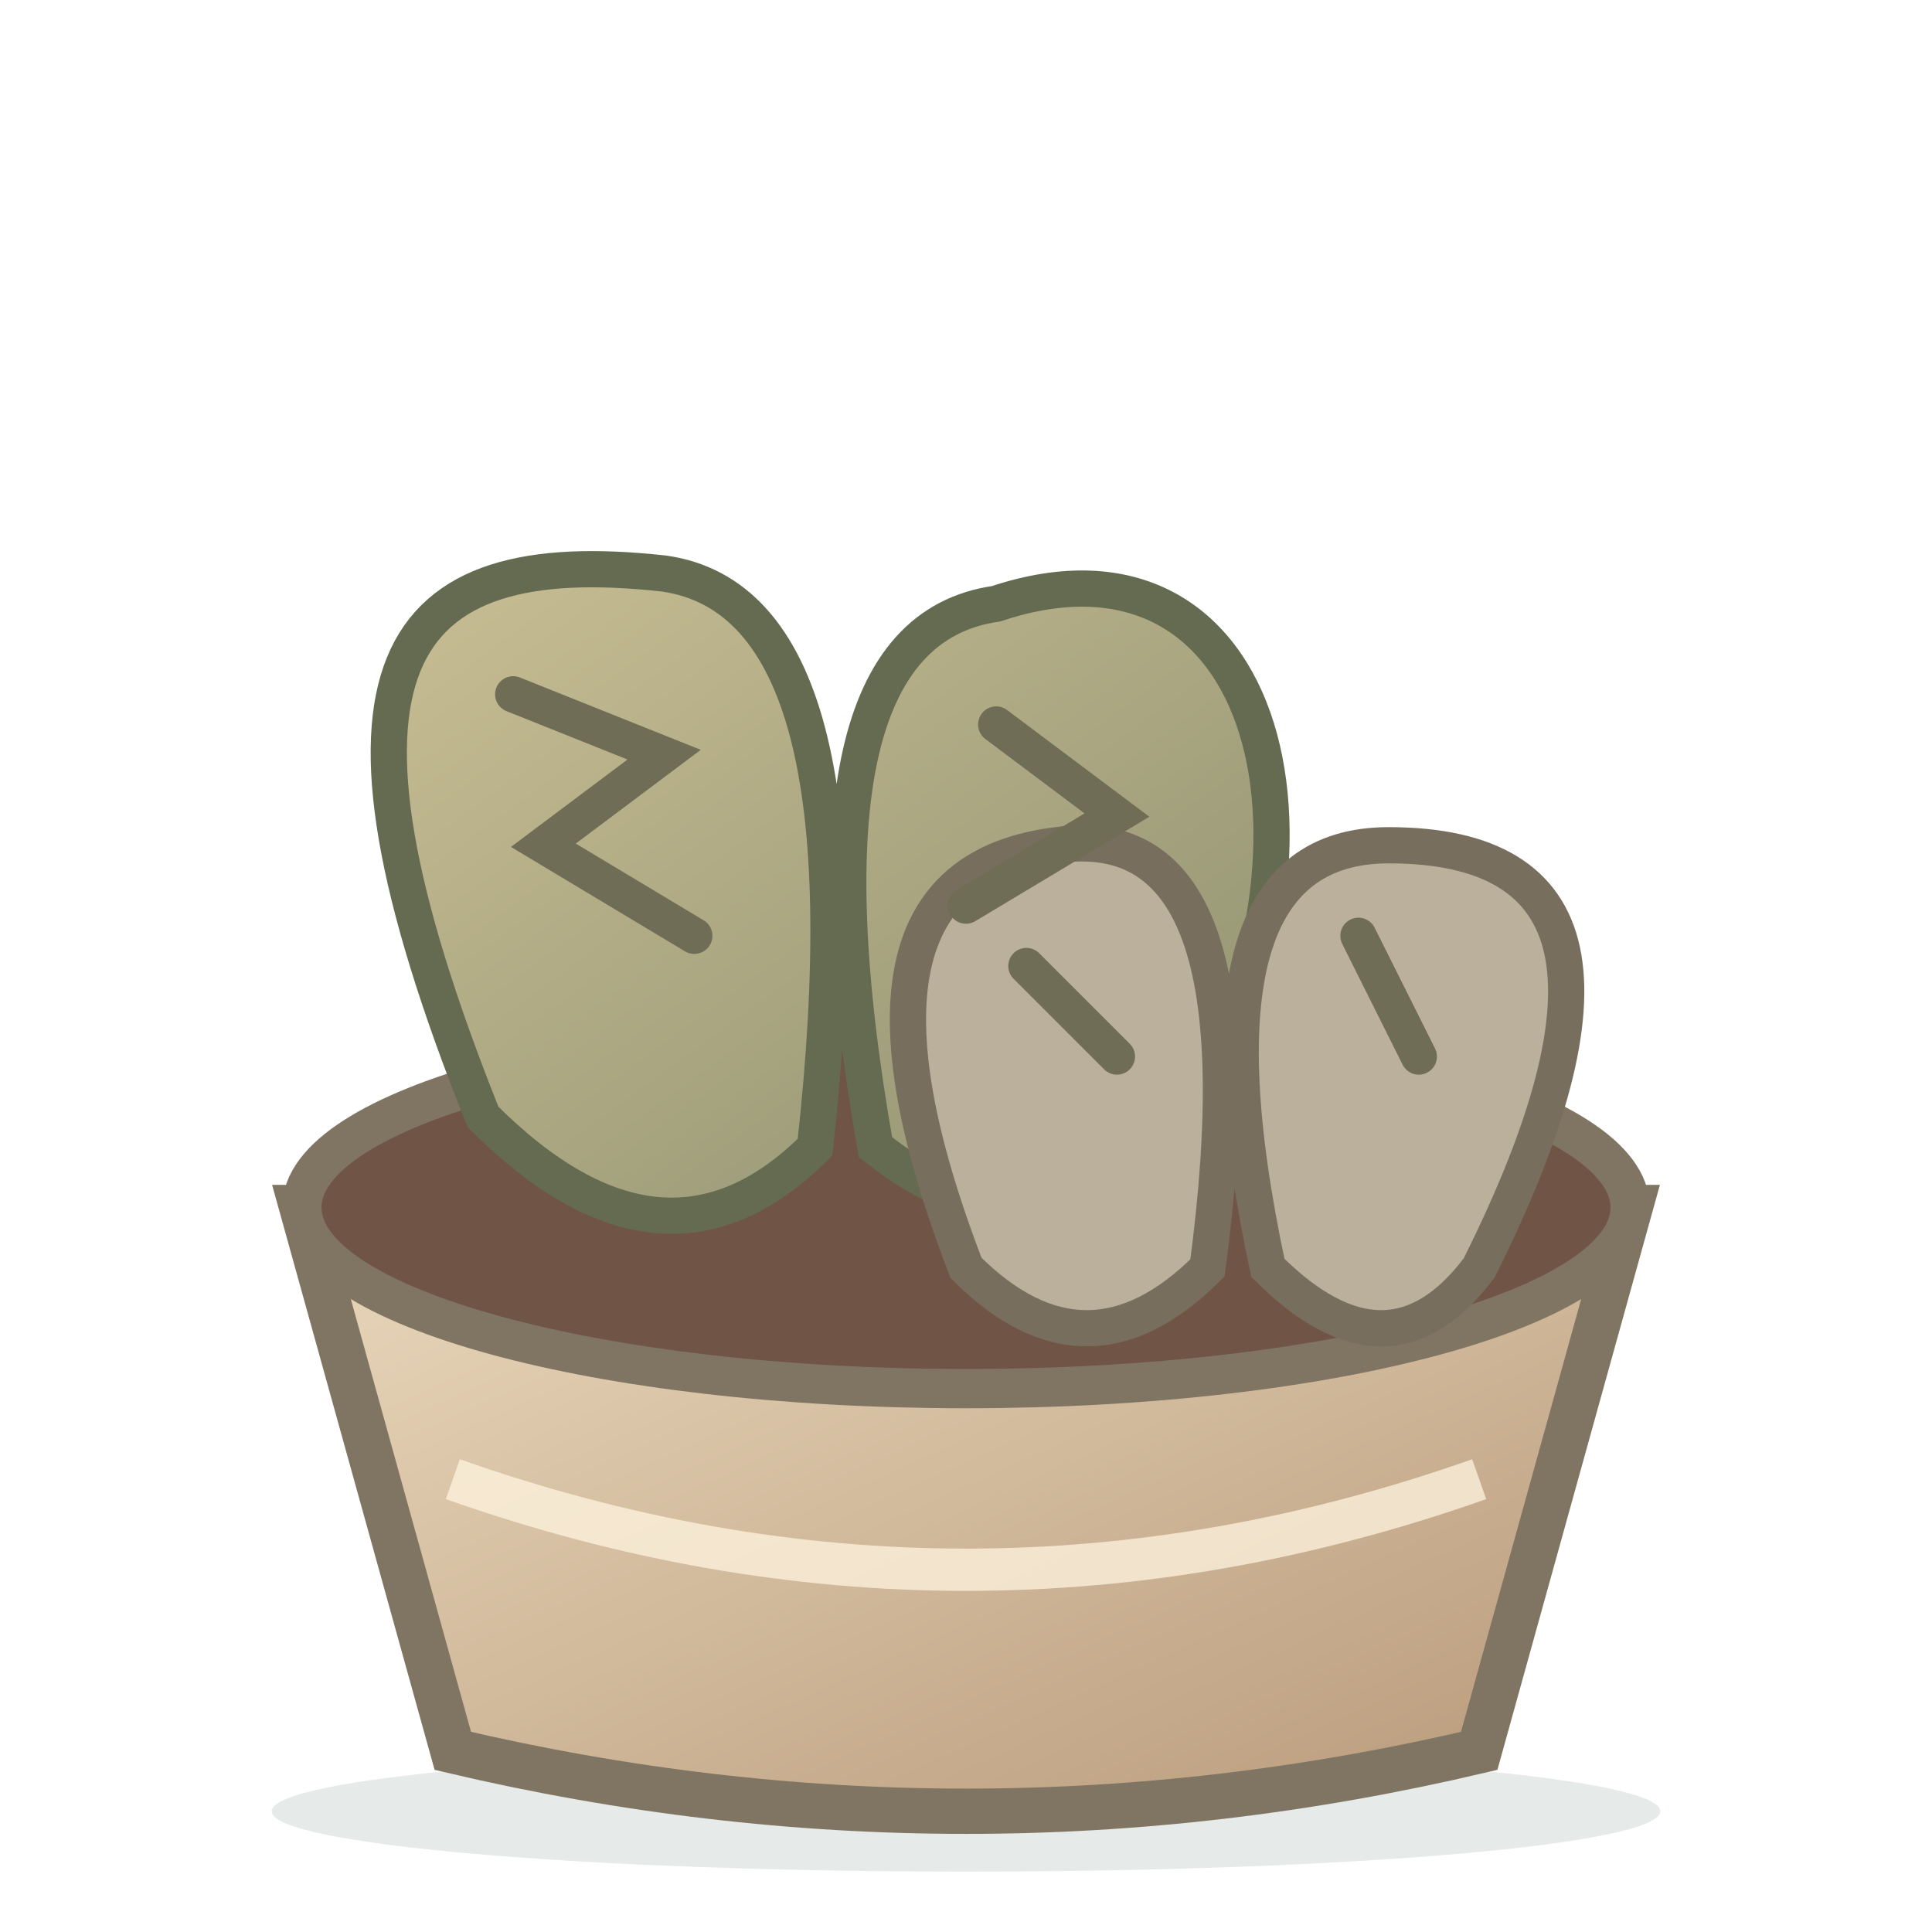
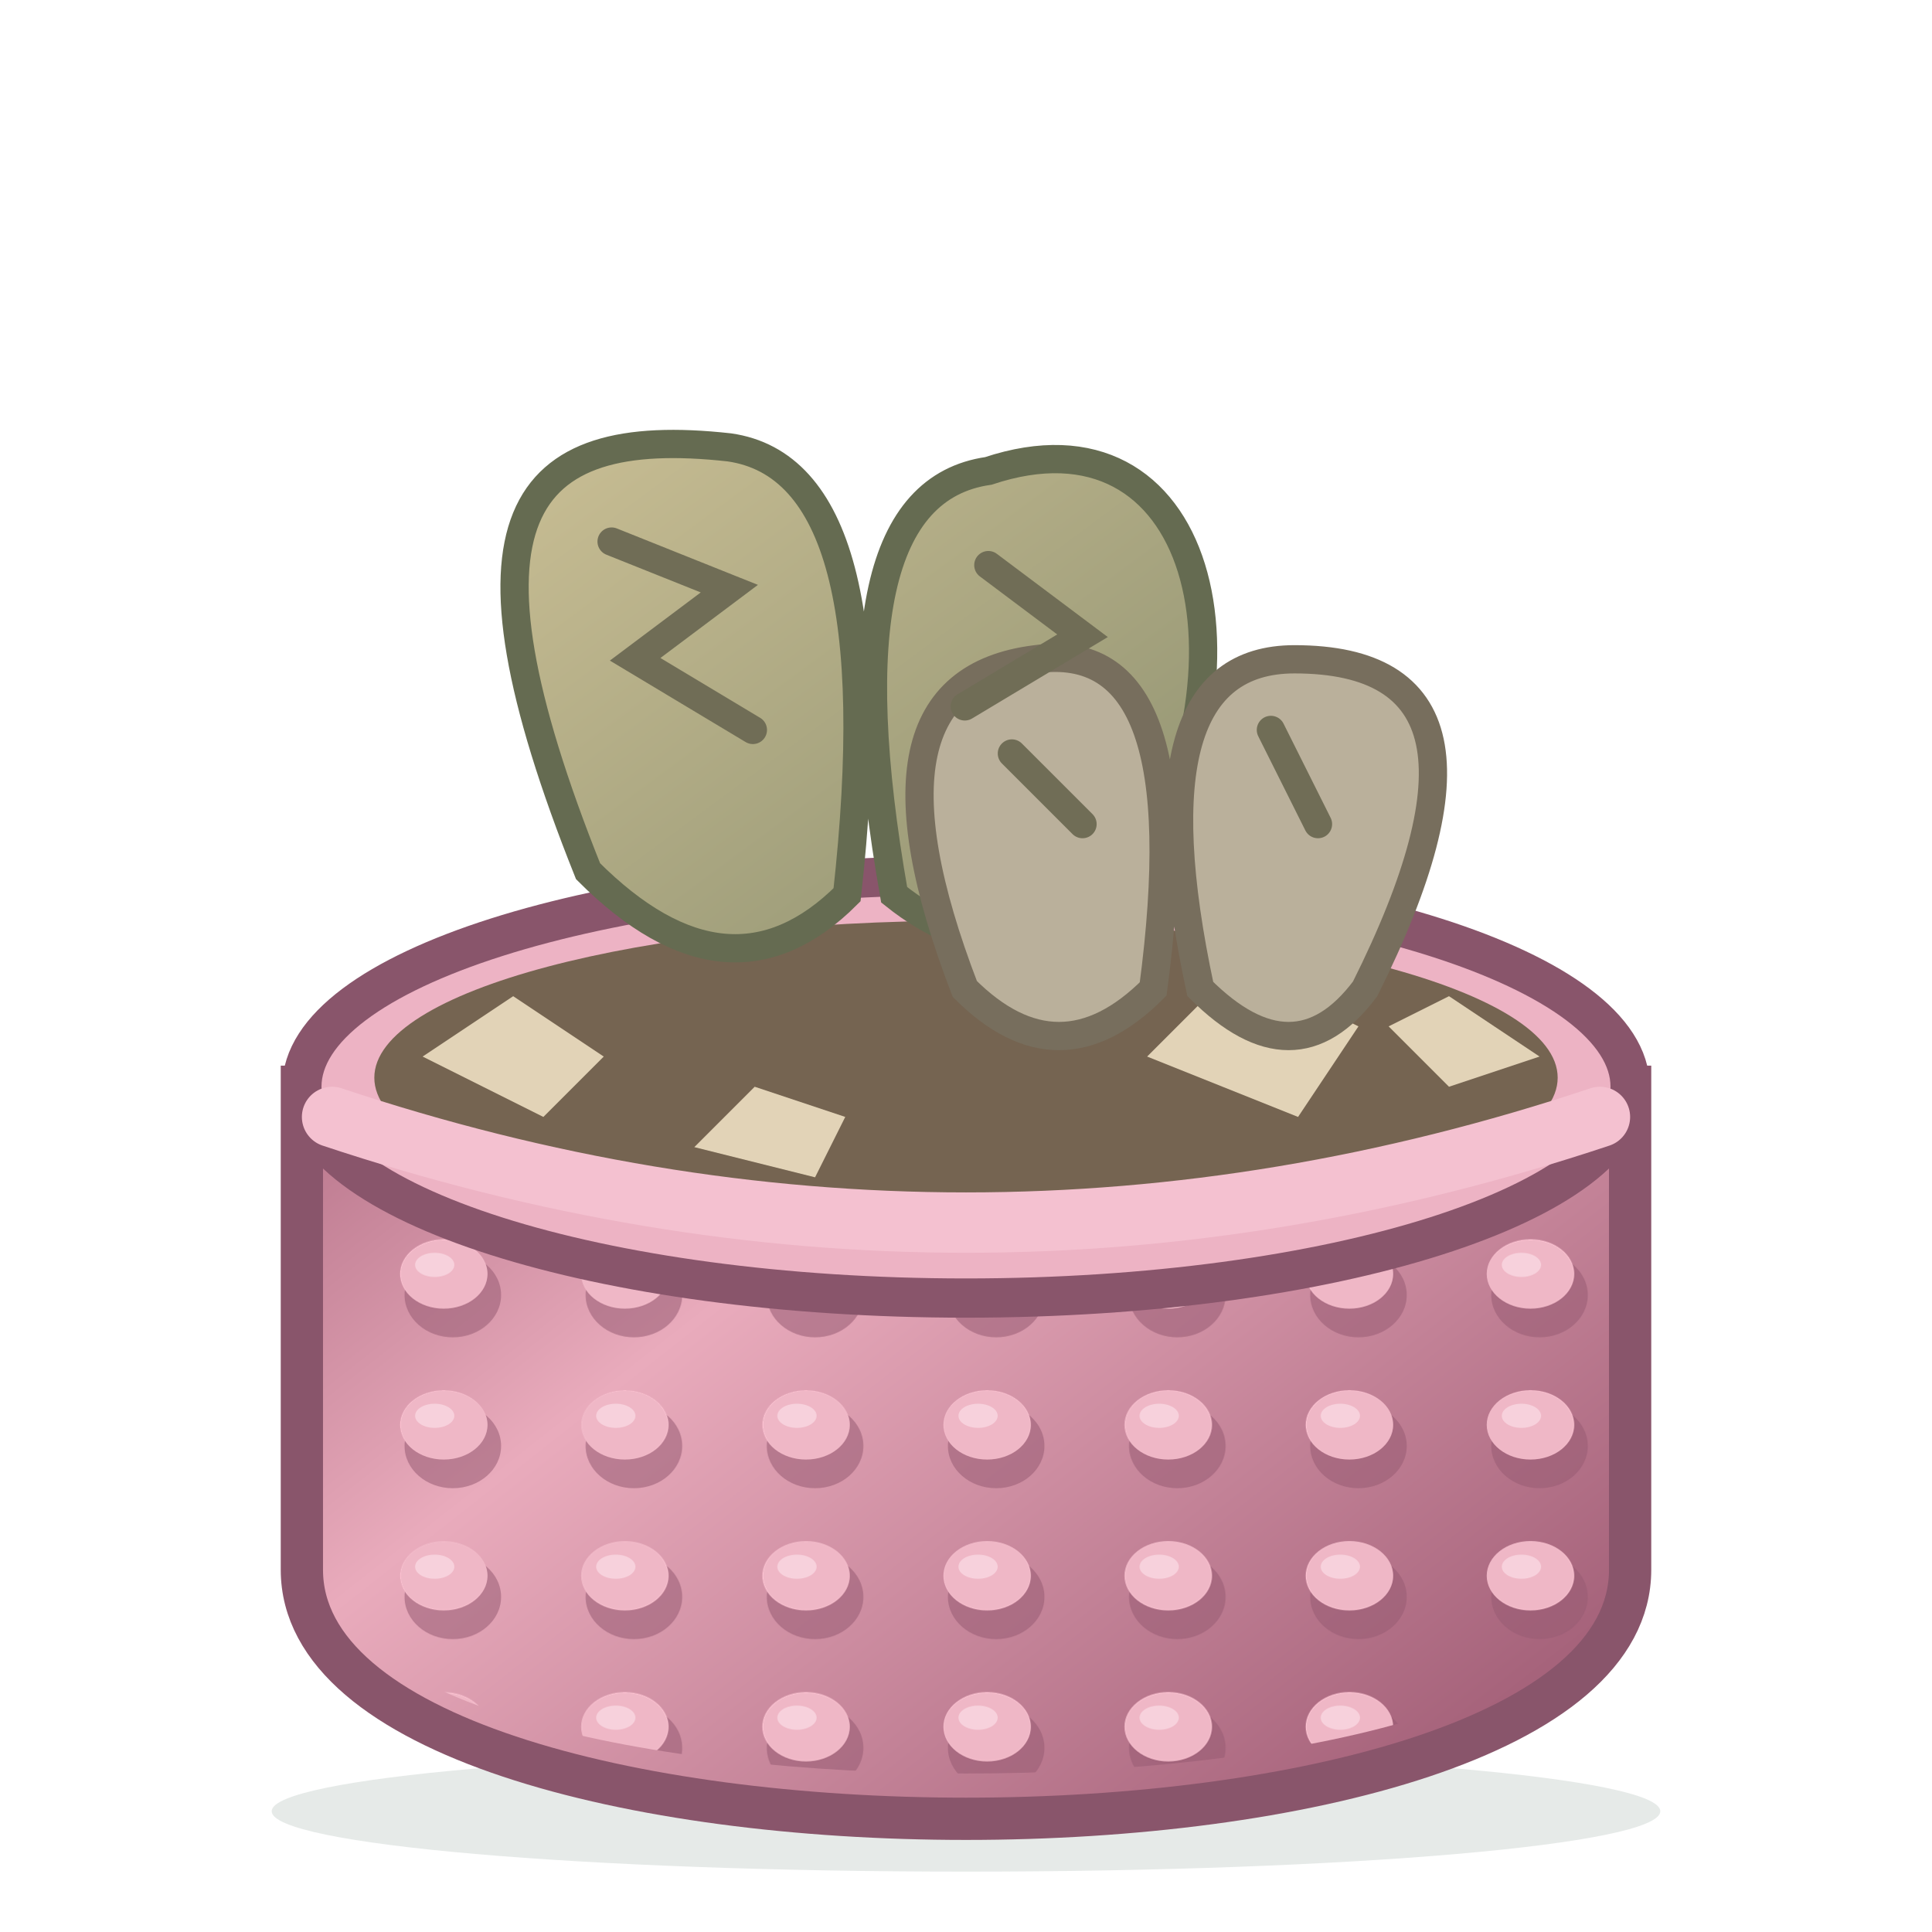
<svg xmlns="http://www.w3.org/2000/svg" viewBox="0 0 64 64" role="img" aria-labelledby="lithops-shared-planter-title lithops-shared-planter-description" data-plant-slug="lithops-shared-planter" focusable="false">
  <defs>
-     <linearGradient id="lithops-shared-planter-pot" x1="0" y1="0" x2="1" y2="1">
-       <stop offset="0" stop-color="#ead8bc" />
-       <stop offset="1" stop-color="#b79979" />
+     <linearGradient id="lithops-shared-planter-pot" x1="0" y1="0" x2="1" y2="0.7">
+       <stop offset="0" stop-color="#b7748a" />
+       <stop offset="0.35" stop-color="#e9abbc" />
+       <stop offset="1" stop-color="#a6637b" />
    </linearGradient>
    <linearGradient id="lithops-shared-planter-body" x1="0" y1="0" x2="1" y2="1">
      <stop offset="0" stop-color="#c9be94" />
      <stop offset="1" stop-color="#8e9170" />
    </linearGradient>
+     <pattern id="lithops-shared-planter-hobnails" width="6" height="5" patternUnits="userSpaceOnUse">
+       <ellipse cx="3" cy="2.9" rx="1.6" ry="1.4" fill="#985b73" opacity="0.55" />
+       <ellipse cx="2.7" cy="2.2" rx="1.45" ry="1.15" fill="#efb7c6" />
+       <ellipse cx="2.4" cy="1.9" rx="0.65" ry="0.4" fill="#f7d1dc" />
+     </pattern>
  </defs>
  <ellipse cx="32" cy="60" rx="23" ry="2" fill="#294d3d" opacity="0.12" />
-   <path d="M10 40H54L49 58Q32 62 15 58Z" fill="url(#lithops-shared-planter-pot)" stroke="#807563" stroke-width="1.5" />
-   <ellipse cx="32" cy="40" rx="22" ry="6" fill="#705445" stroke="#807563" stroke-width="1.3" />
-   <path d="M16 37C10 22 13 18 22 19Q29 20 27 38Q22 43 16 37ZM29 38Q26 21 33 20C42 17 45 28 39 38Q34 42 29 38Z" fill="url(#lithops-shared-planter-body)" stroke="#656b51" stroke-width="1.2" />
-   <path d="M32 42Q27 29 35 28Q42 27 40 42Q36 46 32 42ZM42 42Q39 28 46 28Q56 28 49 42Q46 46 42 42Z" fill="#bab09b" stroke="#776e5d" stroke-width="1.2" />
-   <path d="M17 23L22 25 18 28 23 31M33 24L37 27 32 30M34 32L37 35M45 31L47 35" fill="none" stroke="#706d56" stroke-width="1.2" stroke-linecap="round" />
-   <path d="M15 49Q32 55 49 49" fill="none" stroke="#fff4df" stroke-width="1.4" opacity="0.75" />
+   <path d="M10 36V52C10 63 54 63 54 52V36Z" fill="url(#lithops-shared-planter-pot)" stroke="#89556b" stroke-width="1.4" />
+   <path d="M11 39V52C11 61 53 61 53 52V39Q32 45 11 39Z" fill="url(#lithops-shared-planter-hobnails)" />
+   <ellipse cx="32" cy="36" rx="22" ry="7" fill="#edb3c4" stroke="#89556b" stroke-width="1.3" />
+   <ellipse cx="32" cy="35.7" rx="19.6" ry="5.2" fill="#756451" />
+   <path d="M14 35l3-2 3 2-2 2ZM38 35l3-3 4 2-2 3ZM23 38l2-2 3 1-1 2ZM46 34l2-1 3 2-3 1" fill="#e2d3b7" />
+   <g transform="translate(7 0) scale(0.78)">
+     <path d="M16 37C10 22 13 18 22 19Q29 20 27 38Q22 43 16 37ZM29 38Q26 21 33 20C42 17 45 28 39 38Q34 42 29 38Z" fill="url(#lithops-shared-planter-body)" stroke="#656b51" stroke-width="1.2" />
+     <path d="M32 42Q27 29 35 28Q42 27 40 42Q36 46 32 42ZM42 42Q39 28 46 28Q56 28 49 42Q46 46 42 42Z" fill="#bab09b" stroke="#776e5d" stroke-width="1.2" />
+     <path d="M17 23L22 25 18 28 23 31M33 24L37 27 32 30M34 32L37 35M45 31L47 35" fill="none" stroke="#706d56" stroke-width="1.2" stroke-linecap="round" />
+   </g>
+   <path d="M11 37Q32 44 53 37" fill="none" stroke="#f4c1d0" stroke-width="2" stroke-linecap="round" />
</svg>
